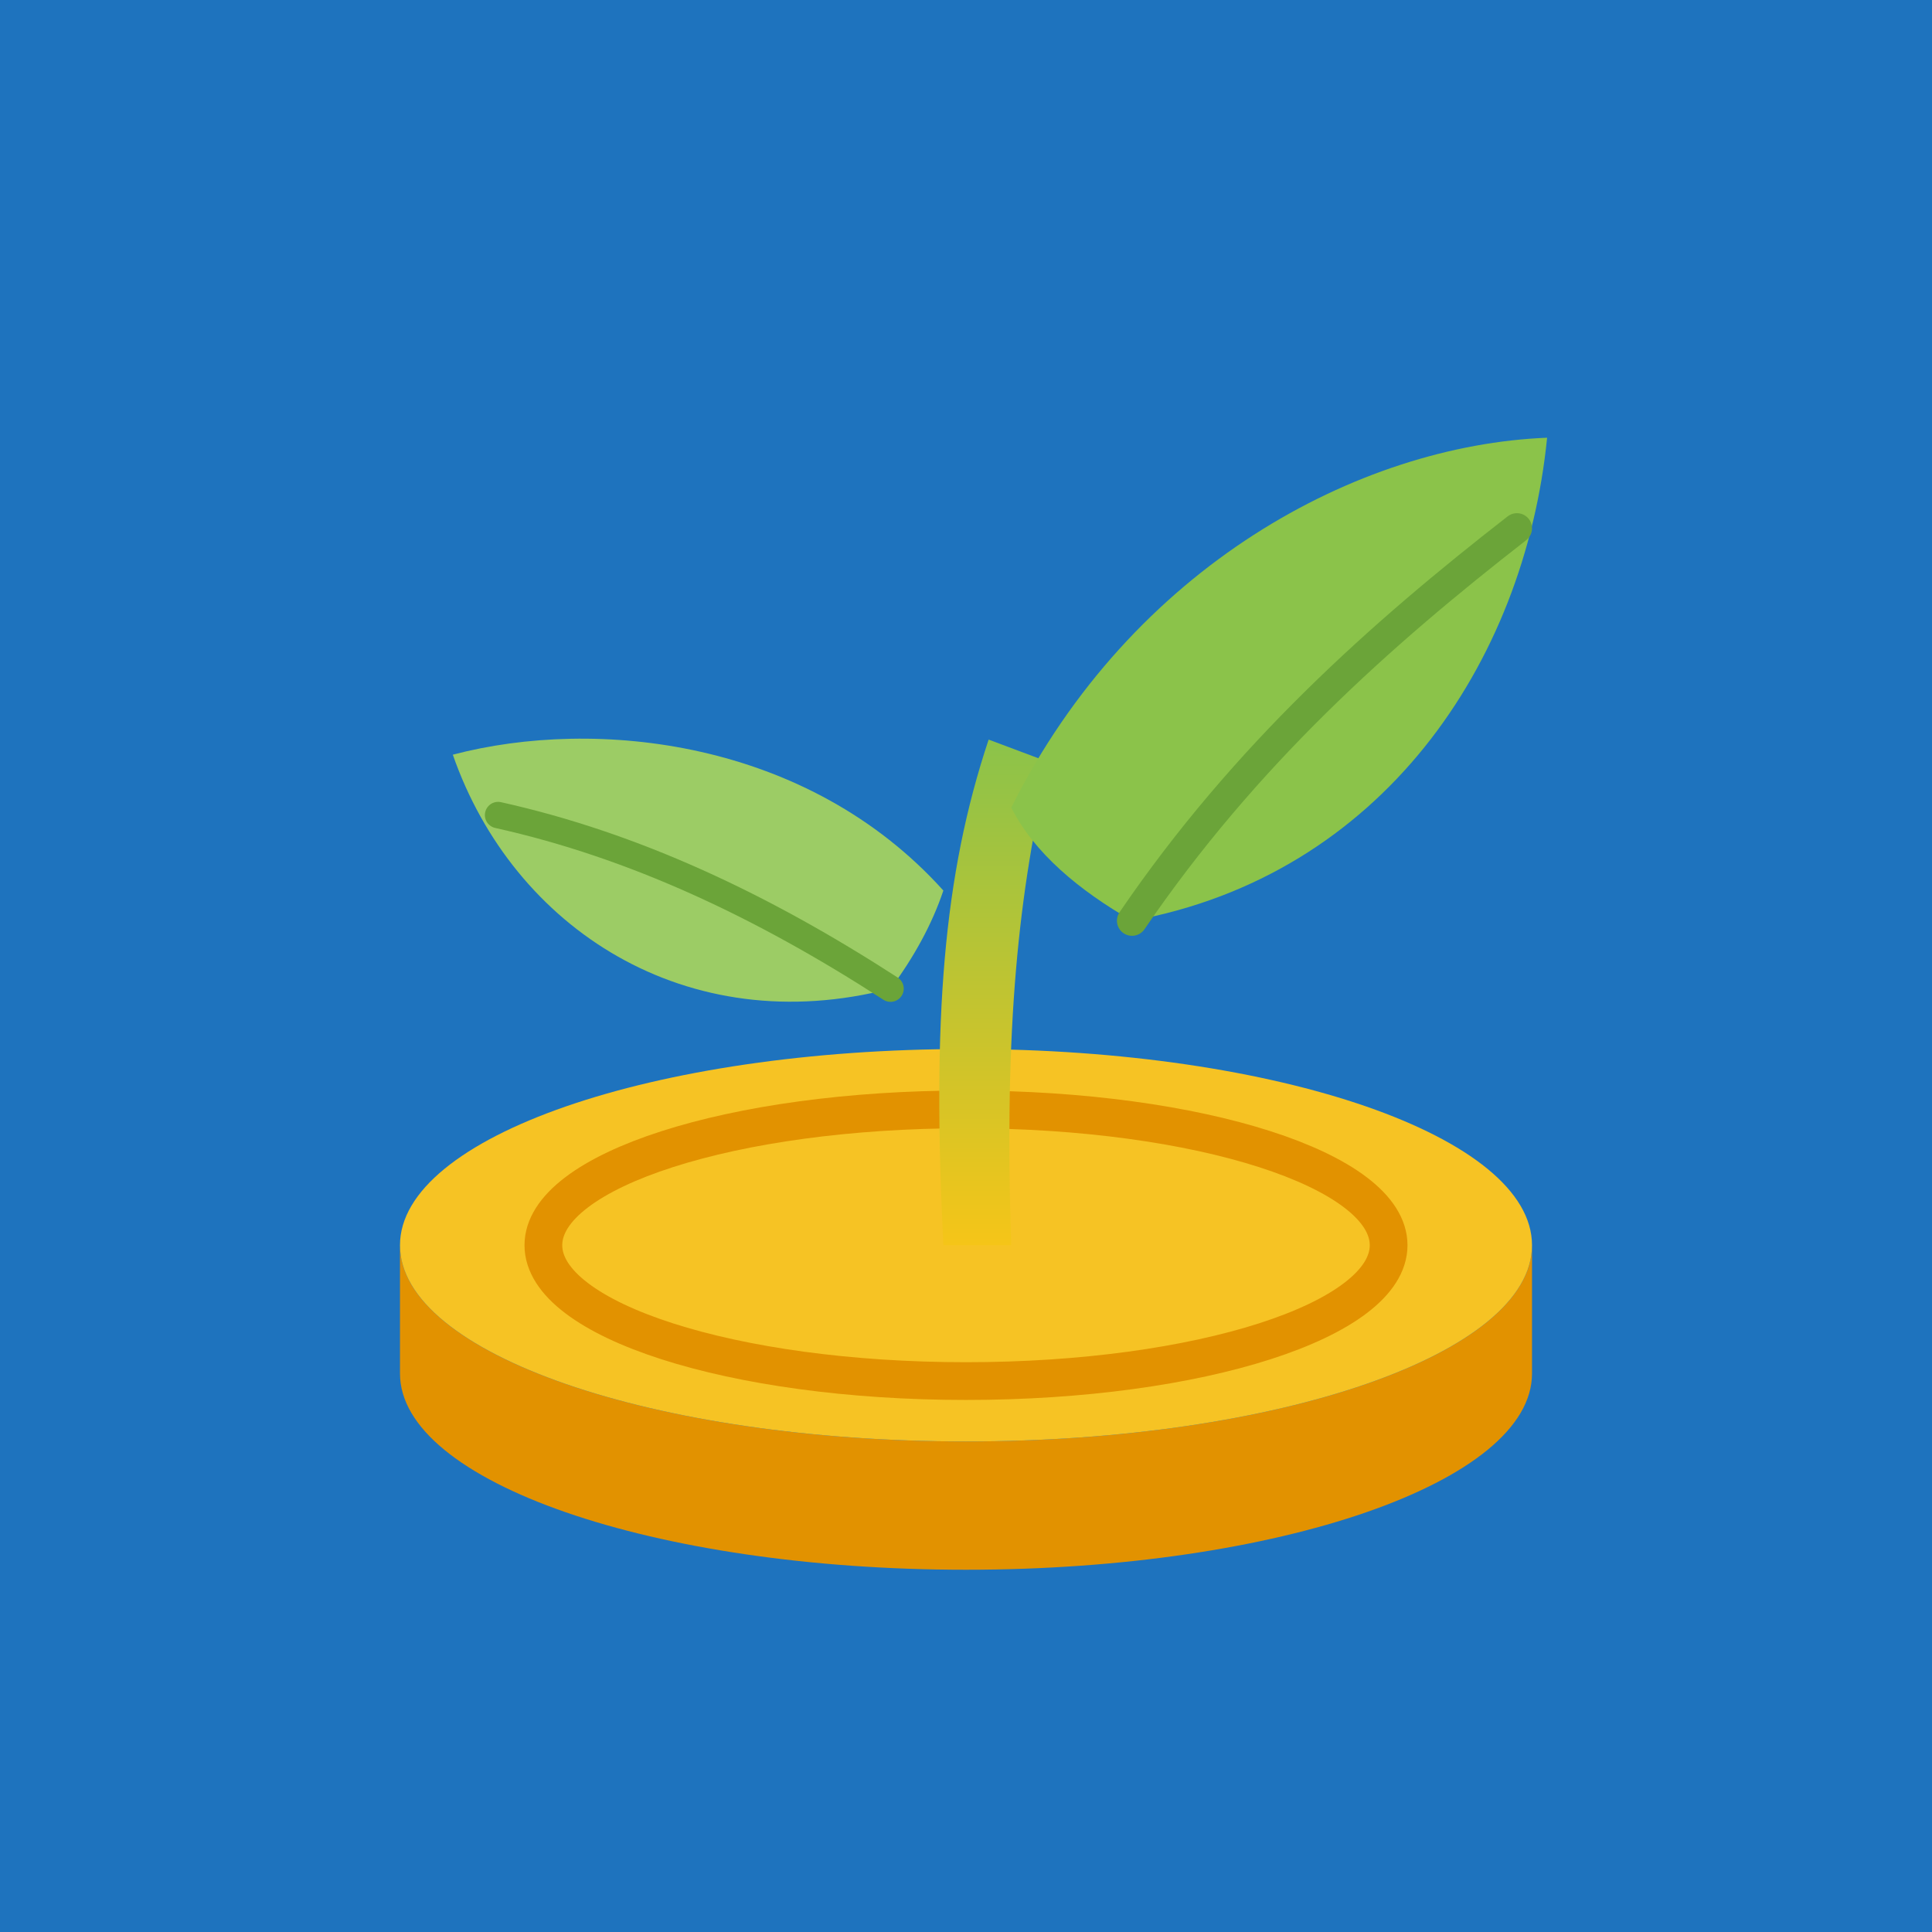
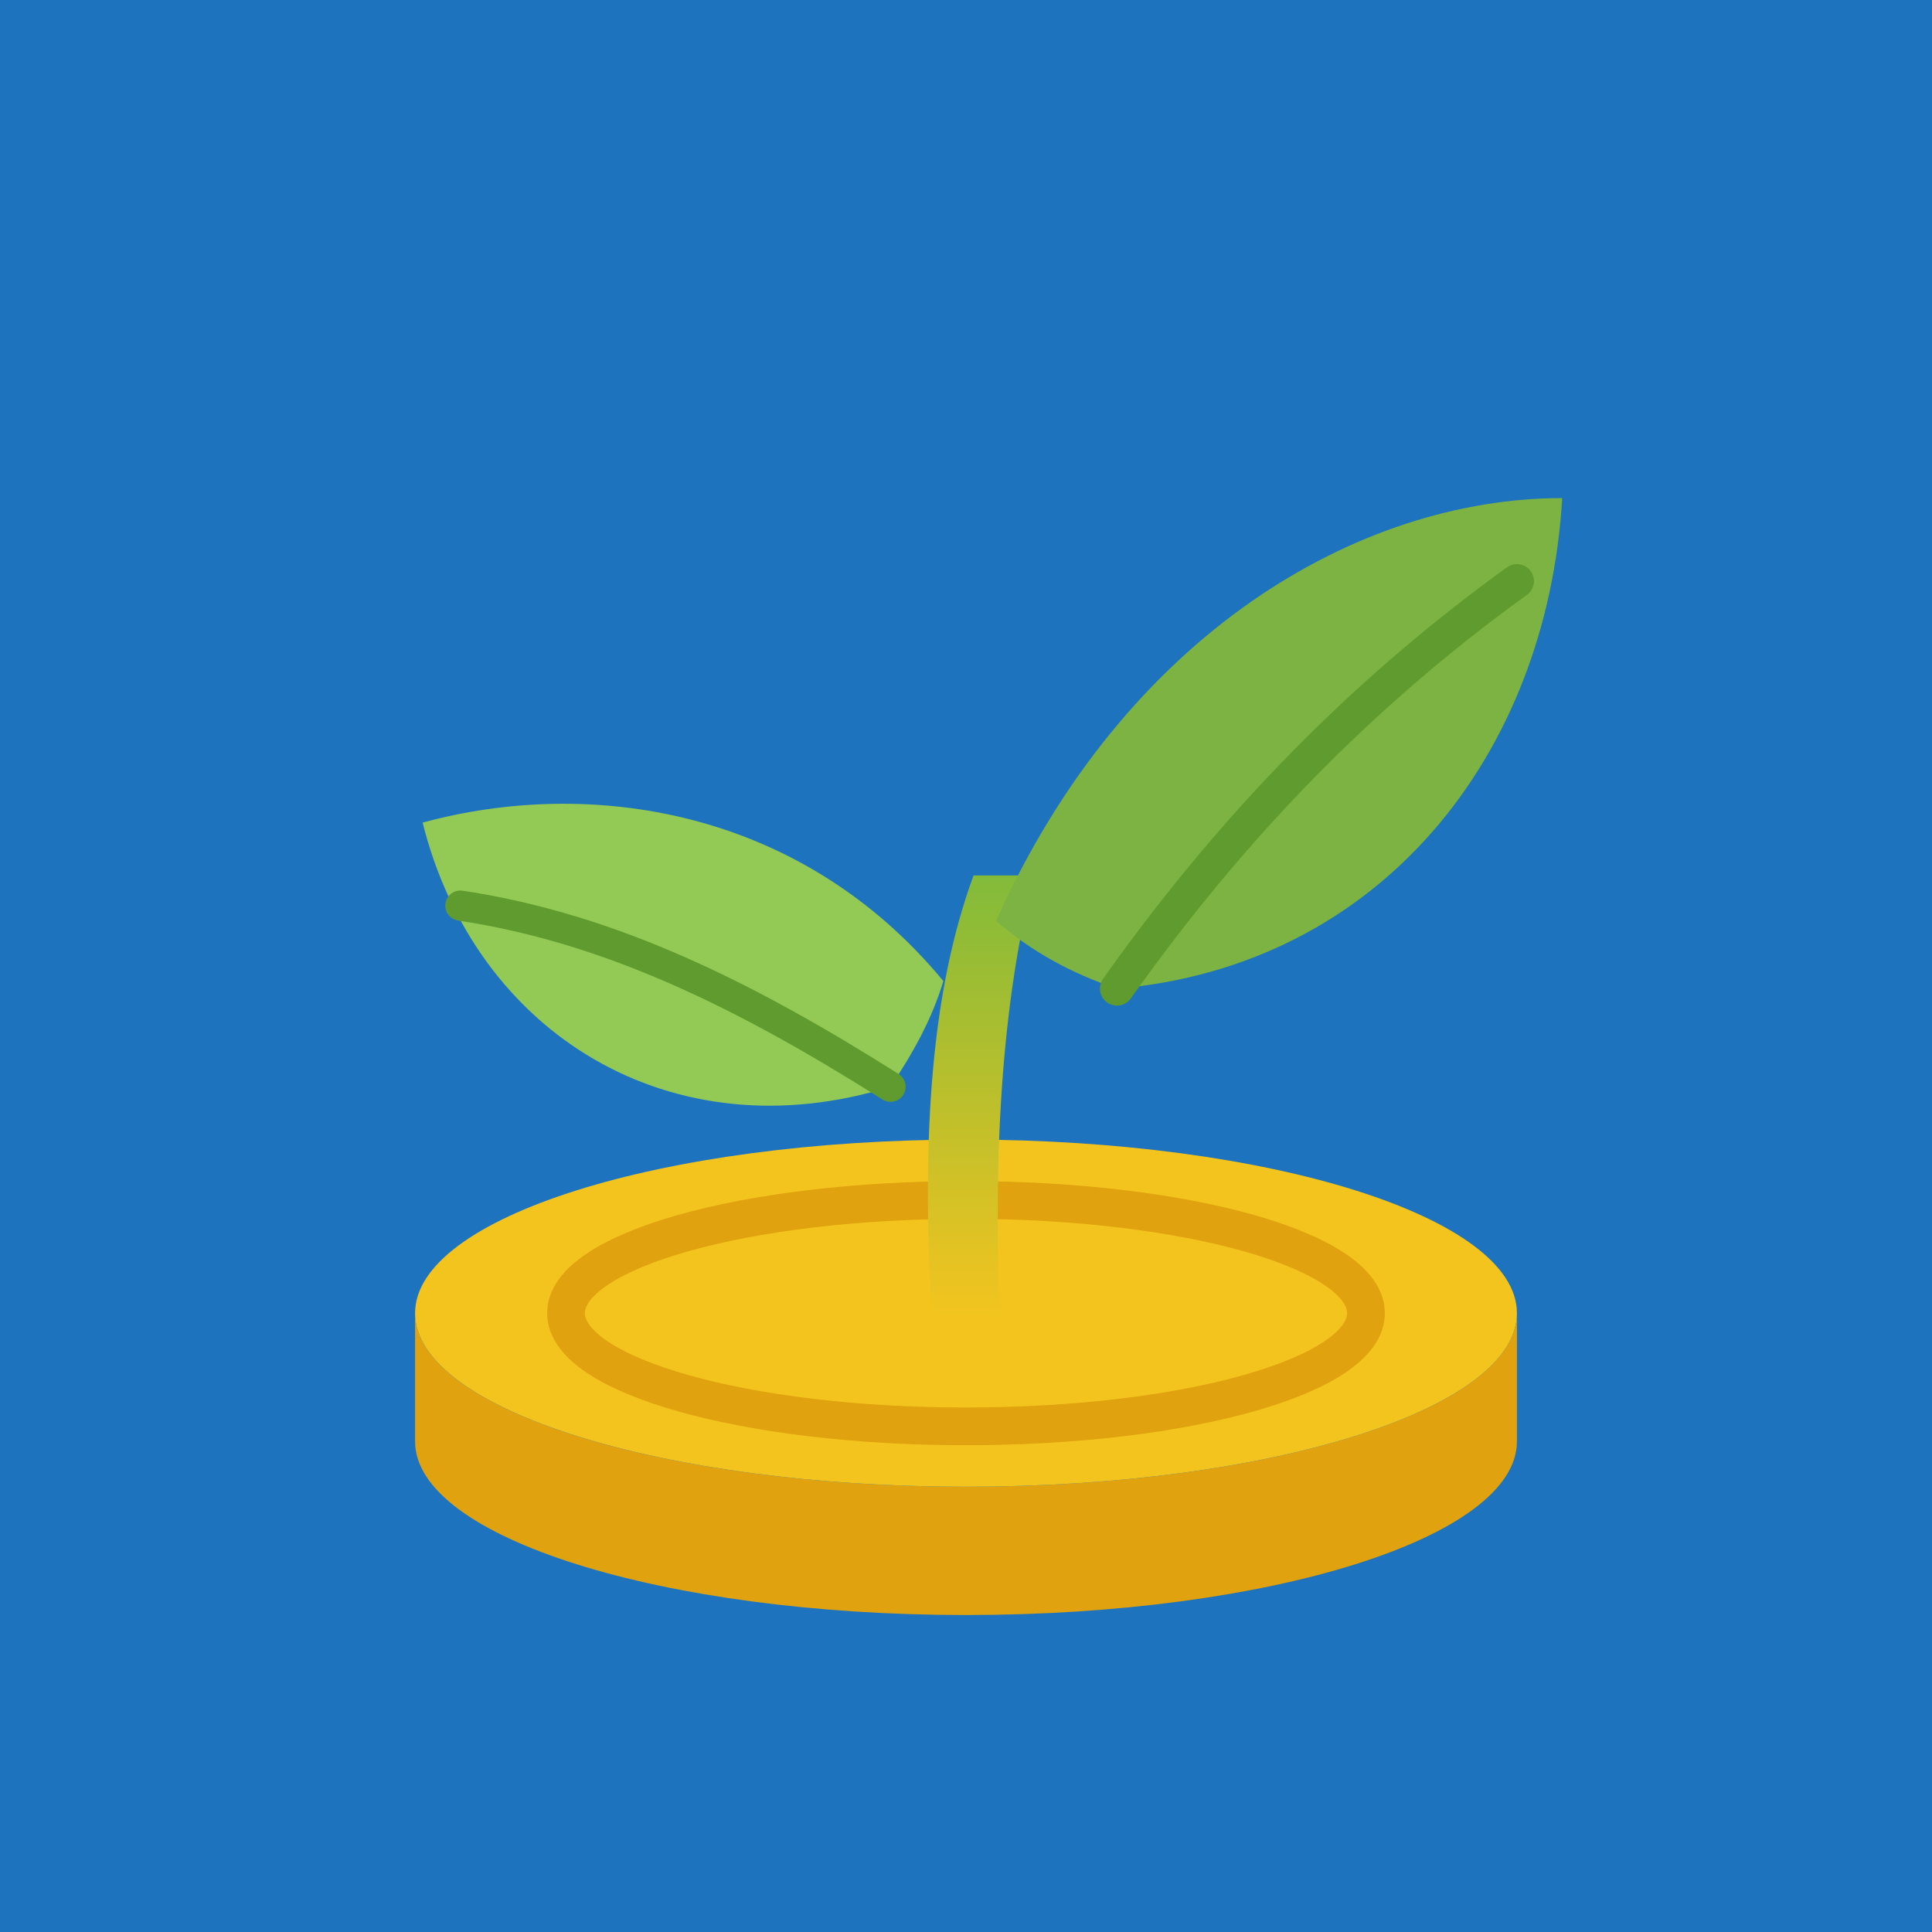
<svg xmlns="http://www.w3.org/2000/svg" viewBox="0 0 512 512" role="img" aria-label="GELD VERSTEHEN">
  <defs>
    <linearGradient id="stem" x1="0" y1="0" x2="0" y2="1">
-       <stop offset="0" stop-color="#8BC34A" />
-       <stop offset="1" stop-color="#F5C518" />
+       <stop offset="0" stop-color="#82BB3A" />
+       <stop offset="1" stop-color="#F4C41E" />
    </linearGradient>
  </defs>
  <rect width="512" height="512" fill="#1E73BE" />
-   <path d="M106 330 a150 52 0 0 0 300 0 v34 a150 52 0 0 1 -300 0 z" fill="#E29200" />
-   <ellipse cx="256" cy="330" rx="150" ry="52" fill="#F6C324" />
-   <ellipse cx="256" cy="330" rx="112" ry="36" fill="none" stroke="#E29200" stroke-width="10" />
-   <path d="M250 330 C247 270 250 232 262 196 l16 6 C270 236 266 272 268 330 z" fill="url(#stem)" />
-   <path d="M268 214 C300 150 360 118 410 116 C404 176 366 232 300 244 C286 236 274 226 268 214 Z" fill="#8BC34A" />
-   <path d="M300 244 C330 200 366 168 402 140" fill="none" stroke="#6BA439" stroke-width="8" stroke-linecap="round" />
-   <path d="M250 236 C214 196 158 190 120 200 C136 246 182 276 236 262 C242 254 247 245 250 236 Z" fill="#9CCC65" />
-   <path d="M236 262 C202 240 168 224 132 216" fill="none" stroke="#6BA439" stroke-width="7" stroke-linecap="round" />
+   <path d="M110 348 a146 46 0 0 0 292 0 v34 a146 46 0 0 1 -292 0 z" fill="#E0A20E" />
+   <ellipse cx="256" cy="348" rx="146" ry="46" fill="#F4C41E" />
+   <ellipse cx="256" cy="348" rx="106" ry="30" fill="none" stroke="#E0A20E" stroke-width="10" />
+   <path d="M247 350 C244 300 247 262 258 232 h16 C266 264 263 302 265 350 Z" fill="url(#stem)" />
+   <path d="M264 244 C298 168 360 132 414 132 C410 200 366 256 296 262 C284 258 273 252 264 244 Z" fill="#7CB342" />
+   <path d="M296 262 C330 214 366 180 402 154" fill="none" stroke="#5F9B2E" stroke-width="9" stroke-linecap="round" />
+   <path d="M250 260 C212 214 156 206 112 218 C126 274 178 306 236 288 C242 279 247 270 250 260 Z" fill="#93C955" />
+   <path d="M236 288 C198 264 162 246 122 240" fill="none" stroke="#5F9B2E" stroke-width="8" stroke-linecap="round" />
</svg>
